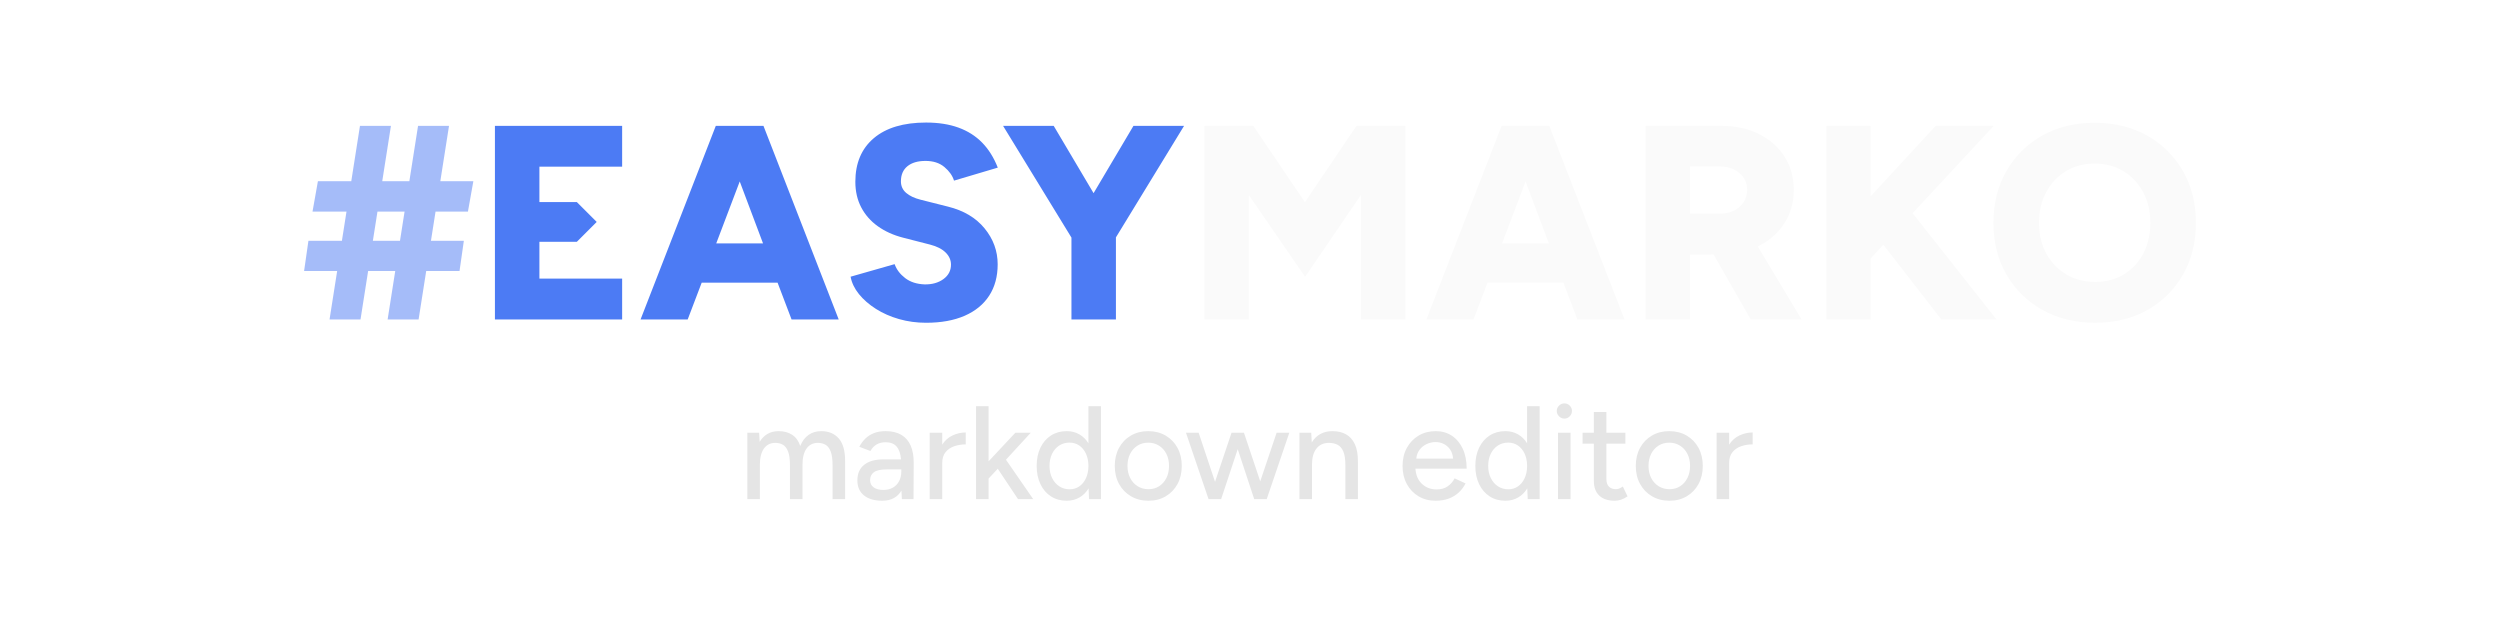
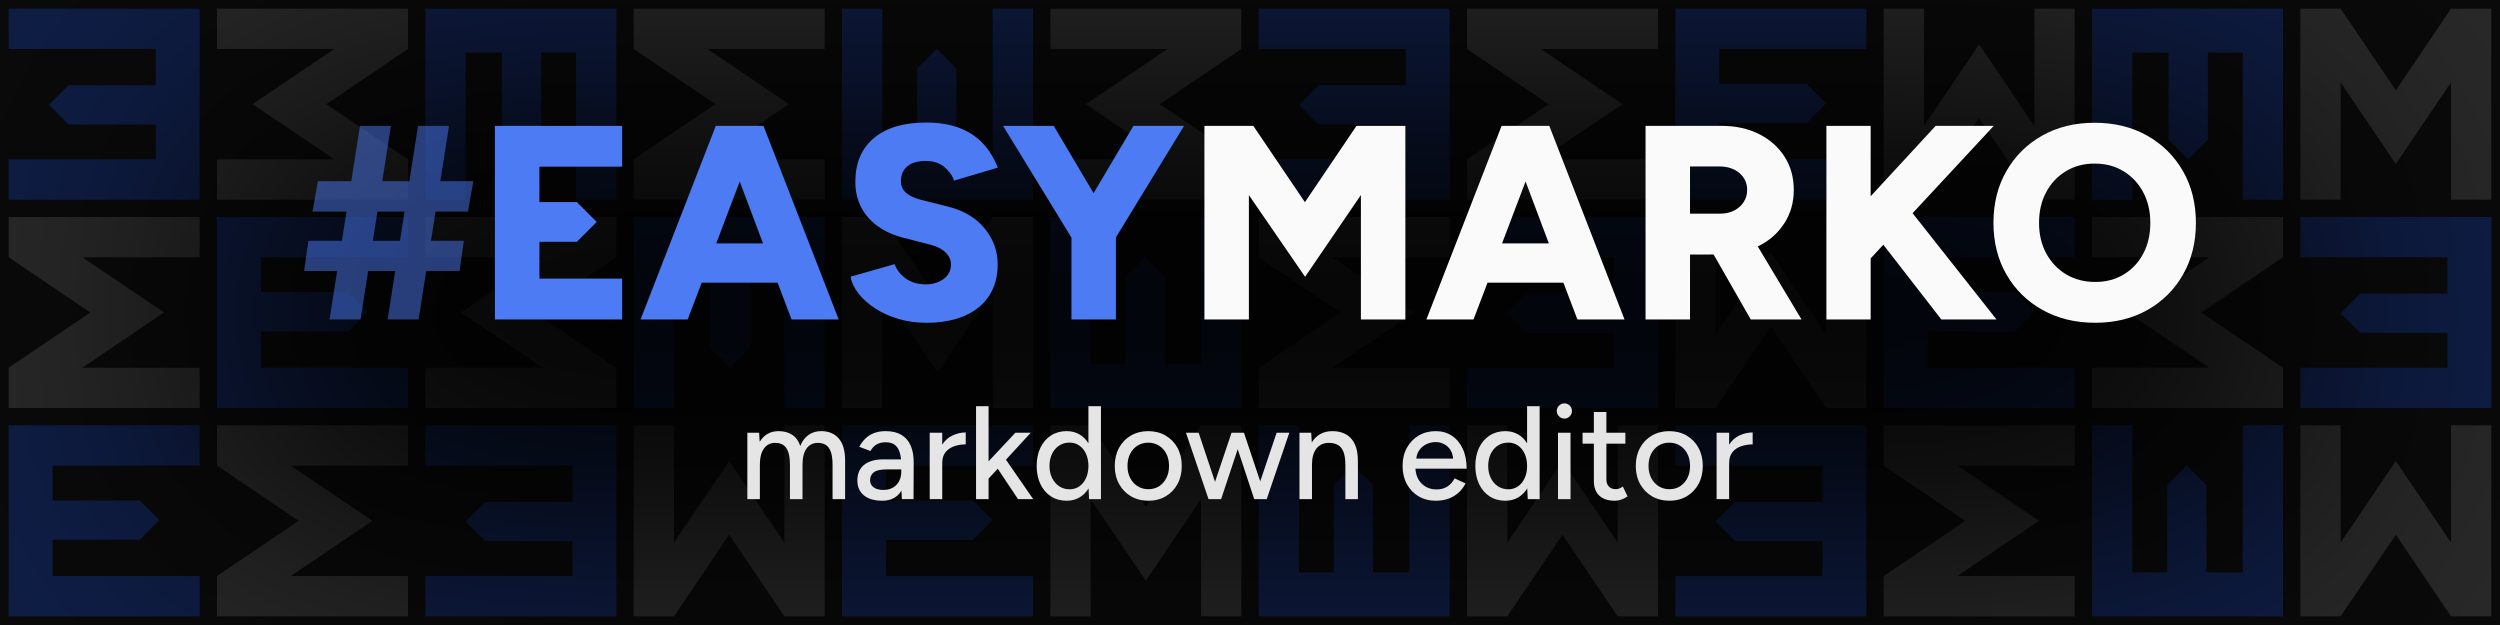
<svg xmlns="http://www.w3.org/2000/svg" viewBox="0 0 1600 400">
+   <filter id="soften" x="-50%" y="-100%" width="200%" height="300%">
+     <feGaussianBlur stdDeviation="110" />
+   </filter>
+   <rect width="1600" height="400" fill="#0a0a0a" />
+   <g opacity="0.25">
+     <defs>
+       <path id="e" fill="#1f5dff" d="M-350-350H350v147.6H-189.2V-74.4H130.6L202.4 -2.6L130.6 69.2H-189.2V202.4H350v147.6H-350z" />
+       <path id="m" fill="#888" d="M-350 350V-350h147.6L0 -50.6L202.4 -350H350V350H202.4V-80.2L0 219.2L-202.4 -80.2V350z" />
+     </defs>
+     <use href="#e" transform="translate(66.66667 66.66667) rotate(180) scale(0.1746)" />
+     <use href="#m" transform="translate(200 66.66667) rotate(90) scale(0.1746)" />
+     <use href="#e" transform="translate(333.3333 66.66667) rotate(90) scale(0.1746)" />
+     <use href="#m" transform="translate(466.6667 66.66667) rotate(270) scale(0.1746)" />
+     <use href="#e" transform="translate(600 66.66667) rotate(270) scale(0.1746)" />
+     <use href="#m" transform="translate(733.3333 66.66667) rotate(90) scale(0.1746)" />
+     <use href="#e" transform="translate(866.6667 66.66667) rotate(180) scale(0.1746)" />
+     <use href="#m" transform="translate(1000 66.66667) rotate(270) scale(0.1746)" />
+     <use href="#e" transform="translate(1133.333 66.66667) scale(0.1746)" />
+     <use href="#m" transform="translate(1266.667 66.66667) rotate(180) scale(0.1746)" />
+     <use href="#e" transform="translate(1400 66.66667) rotate(90) scale(0.1746)" />
+     <use href="#m" transform="translate(1533.333 66.66667) scale(0.1746)" />
+     <use href="#m" transform="translate(66.66667 200) rotate(270) scale(0.1746)" />
+     <use href="#e" transform="translate(200 200) scale(0.1746)" />
+     <use href="#m" transform="translate(333.3333 200) rotate(90) scale(0.1746)" />
+     <use href="#e" transform="translate(466.6667 200) rotate(90) scale(0.1746)" />
+     <use href="#m" transform="translate(600 200) scale(0.1746)" />
+     <use href="#e" transform="translate(733.3333 200) rotate(270) scale(0.1746)" />
+     <use href="#m" transform="translate(866.6667 200) rotate(270) scale(0.1746)" />
+     <use href="#e" transform="translate(1000 200) rotate(180) scale(0.1746)" />
+     <use href="#m" transform="translate(1133.333 200) rotate(180) scale(0.1746)" />
+     <use href="#e" transform="translate(1266.667 200) scale(0.1746)" />
+     <use href="#m" transform="translate(1400 200) rotate(90) scale(0.1746)" />
+     <use href="#e" transform="translate(1533.333 200) rotate(180) scale(0.1746)" />
+     <use href="#e" transform="translate(66.66667 333.3333) scale(0.1746)" />
+     <use href="#m" transform="translate(200 333.3333) rotate(270) scale(0.1746)" />
+     <use href="#e" transform="translate(333.3333 333.3333) rotate(180) scale(0.1746)" />
+     <use href="#m" transform="translate(466.6667 333.3333) rotate(180) scale(0.1746)" />
+     <use href="#e" transform="translate(600 333.3333) scale(0.1746)" />
+     <use href="#m" transform="translate(733.3333 333.3333) scale(0.1746)" />
+     <use href="#e" transform="translate(866.6667 333.3333) rotate(270) scale(0.1746)" />
+     <use href="#m" transform="translate(1000 333.3333) rotate(180) scale(0.1746)" />
+     <use href="#e" transform="translate(1133.333 333.3333) rotate(180) scale(0.1746)" />
+     <use href="#m" transform="translate(1266.667 333.3333) rotate(270) scale(0.1746)" />
+     <use href="#e" transform="translate(1400 333.3333) rotate(270) scale(0.1746)" />
+     <use href="#m" transform="translate(1533.333 333.3333) rotate(180) scale(0.1746)" />
+   </g>
+   <rect x="140" y="40" width="1320" height="320" fill="#000" fill-opacity="0.95" filter="url(#soften)" />
  <path fill="#4c7bf4" fill-opacity="0.5" d="M248.08 204.45L267.55 80.55L287.37 80.55L267.9 204.45L248.08 204.45ZM194.62 173.44L197.39 154.11L296.86 154.11L294.1 173.44L194.62 173.44ZM210.91 204.45L230.38 80.55L250.2 80.55L230.73 204.45L210.91 204.45ZM200.01 135.42L203.47 115.95L302.95 115.95L299.48 135.42L200.01 135.42Z" />
  <path fill="#4c7bf4" d="M316.75 204.45L316.75 80.55L398.17 80.55L398.17 106.68L345.22 106.68L345.22 129.33L369.18 129.33L381.89 142.04L369.18 154.75L345.22 154.75L345.22 178.32L398.17 178.32L398.17 204.45ZM409.96 204.45L458.11 80.55L488.62 80.55L536.77 204.45L506.6 204.45L497.65 180.91L449.08 180.91L440.12 204.45L409.96 204.45ZM458.39 155.77L488.34 155.77L473.43 116.13L458.39 155.77ZM592.66 206.57Q583.64 206.57 575.4 204.22Q567.17 201.87 560.59 197.69Q554.01 193.51 549.74 188.24Q545.47 182.96 544.38 177.09L572.55 169.05Q574.43 174.25 579.32 177.99Q584.2 181.72 591.71 182.01Q598.93 182.15 603.78 178.63Q608.63 175.1 608.63 169.37Q608.63 164.98 605.19 161.6Q601.76 158.22 595.28 156.55L577.9 152.09Q568.63 149.69 561.78 144.78Q554.93 139.88 551.17 132.69Q547.42 125.51 547.42 116.34Q547.42 98.43 559.24 88.43Q571.07 78.43 592.7 78.43Q604.49 78.43 613.41 81.67Q622.33 84.9 628.58 91.29Q634.82 97.68 638.58 107.28L610.57 115.6Q609.09 110.82 604.43 106.91Q599.78 102.99 592.34 102.99Q584.91 102.99 580.75 106.39Q576.59 109.79 576.59 116.06Q576.59 120.55 579.92 123.44Q583.25 126.32 589.16 127.81L606.68 132.23Q621.76 135.95 630.13 146.16Q638.51 156.38 638.51 169.19Q638.51 180.84 633.09 189.21Q627.67 197.58 617.41 202.08Q607.14 206.57 592.66 206.57ZM685.73 204.45L685.73 152.06L641.97 80.55L674.37 80.55L699.89 123.63L725.41 80.55L757.8 80.55L714.19 151.92L714.19 204.45L685.73 204.45Z" />
  <path fill="#fafafa" d="M770.83 204.45L770.83 80.55L802.12 80.55L835.15 129.4L868.15 80.55L899.44 80.55L899.44 204.45L870.98 204.45L870.98 124.8L835.26 177.16L799.29 124.87L799.29 204.45L770.83 204.45ZM912.89 204.45L961.03 80.55L991.55 80.55L1039.69 204.45L1009.53 204.45L1000.58 180.91L952.01 180.91L943.05 204.45L912.89 204.45ZM961.32 155.77L991.27 155.77L976.36 116.13L961.32 155.77ZM1053.15 204.45L1053.15 80.55L1101.82 80.55Q1115.34 80.55 1125.79 85.81Q1136.23 91.06 1142.12 100.29Q1148.02 109.51 1148.02 121.58Q1148.02 133.79 1141.75 143.24Q1135.49 152.7 1124.97 157.72L1152.97 204.45L1120.48 204.45L1096.69 162.85Q1095.59 162.89 1094.49 162.89Q1093.4 162.89 1092.3 162.89L1081.61 162.89L1081.61 204.45L1053.15 204.45ZM1081.61 136.73L1101.01 136.73Q1105.96 136.73 1109.8 134.78Q1113.64 132.84 1115.91 129.38Q1118.18 125.93 1118.18 121.58Q1118.18 114.99 1113.24 110.76Q1108.3 106.53 1100.4 106.53L1081.61 106.53L1081.61 136.73ZM1168.9 204.45L1168.9 80.55L1197.22 80.55L1197.22 125.61L1238.82 80.55L1275.99 80.55L1224.06 136.45L1277.76 204.45L1242.46 204.45L1205.33 156.62L1197.22 165.4L1197.22 204.45L1168.9 204.45ZM1340.91 206.57Q1321.89 206.57 1307.19 198.36Q1292.48 190.15 1284.15 175.73Q1275.81 161.31 1275.81 142.66Q1275.81 123.84 1284.13 109.42Q1292.45 94.99 1307.02 86.78Q1321.58 78.57 1340.59 78.57Q1359.59 78.57 1374.18 86.8Q1388.77 95.03 1397.07 109.45Q1405.38 123.88 1405.38 142.64Q1405.38 161.29 1397.14 175.72Q1388.91 190.15 1374.4 198.36Q1359.88 206.57 1340.91 206.57ZM1340.95 180.45Q1351.34 180.45 1359.29 175.6Q1367.25 170.75 1371.73 162.23Q1376.21 153.71 1376.21 142.63Q1376.21 131.56 1371.62 123Q1367.04 114.44 1359.04 109.57Q1351.05 104.69 1340.57 104.69Q1330.22 104.69 1322.18 109.56Q1314.14 114.42 1309.56 122.97Q1304.98 131.52 1304.98 142.62Q1304.98 153.72 1309.62 162.24Q1314.26 170.75 1322.34 175.6Q1330.43 180.45 1340.95 180.45Z" />
  <path fill="#e5e5e5" d="M478.3 319.45L478.3 276.95L485.84 276.95L486.19 282.8Q488.17 279.44 491.24 277.68Q494.3 275.93 498.3 275.93Q503.38 275.93 506.97 278.26Q510.55 280.58 512.16 285.4Q514.02 280.81 517.44 278.37Q520.86 275.93 525.57 275.93Q532.78 275.93 536.86 280.67Q540.93 285.4 540.87 295.14L540.87 319.45L532.84 319.45L532.84 297.69Q532.84 291.95 531.62 288.89Q530.41 285.83 528.34 284.65Q526.28 283.47 523.57 283.44Q518.83 283.39 516.21 287.04Q513.6 290.69 513.6 297.39L513.6 319.45L505.57 319.45L505.57 297.69Q505.57 291.95 504.35 288.89Q503.13 285.83 501.07 284.65Q499.01 283.47 496.3 283.44Q491.56 283.39 488.94 287.04Q486.32 290.69 486.32 297.39L486.32 319.45L478.3 319.45ZM564.69 320.47Q557.13 320.47 552.92 317.05Q548.72 313.63 548.72 307.46Q548.72 300.93 553.09 297.47Q557.46 294 565.3 294L576.66 294Q576.2 288.58 573.84 285.81Q571.49 283.04 566.8 283.04Q563.51 283.04 561.1 284.41Q558.69 285.78 557.07 288.64L549.96 285.95Q551.46 283.05 553.73 280.79Q556.01 278.53 559.24 277.23Q562.47 275.93 566.8 275.93Q572.86 275.93 576.87 278.31Q580.87 280.68 582.84 285.21Q584.81 289.74 584.77 296.3L584.65 319.45L577.21 319.45L576.91 313.99Q575.12 317.1 572.03 318.78Q568.94 320.47 564.69 320.47ZM565.41 313.56Q568.84 313.56 571.43 312.09Q574.01 310.61 575.42 307.95Q576.83 305.29 576.83 301.75L576.83 300.42L567.53 300.42Q561.69 300.42 559.28 302.23Q556.86 304.03 556.86 307.3Q556.86 310.24 559.12 311.9Q561.37 313.56 565.41 313.56ZM595.01 319.45L595.01 276.95L603.03 276.95L603.03 284.58Q605.57 280.58 609.64 278.68Q613.7 276.78 618.07 276.78L618.07 284.4Q614.26 284.4 610.82 285.55Q607.38 286.7 605.2 289.32Q603.03 291.95 603.03 296.36L603.03 319.45L595.01 319.45ZM624.67 319.45L624.67 259.95L632.69 259.95L632.69 295.25L649.83 276.95L659.68 276.95L643.81 294.22L661.26 319.45L651.54 319.45L638.57 299.99L632.69 306.29L632.69 319.45L624.67 319.45ZM682.68 320.47Q676.95 320.47 672.62 317.68Q668.3 314.9 665.88 309.85Q663.47 304.81 663.47 298.2Q663.47 291.51 665.88 286.51Q668.3 281.5 672.62 278.72Q676.95 275.93 682.68 275.93Q687.21 275.93 690.78 277.99Q694.36 280.04 696.59 283.71L696.59 259.95L704.61 259.95L704.61 319.45L696.99 319.45L696.69 312.57Q694.45 316.28 690.85 318.38Q687.25 320.47 682.68 320.47ZM684.57 313.15Q688.05 313.15 690.73 311.3Q693.41 309.45 694.96 306.15Q696.52 302.85 696.59 298.65L696.59 297.81Q696.52 293.55 694.96 290.26Q693.41 286.97 690.72 285.12Q688.02 283.27 684.49 283.27Q680.75 283.27 677.85 285.17Q674.95 287.07 673.32 290.45Q671.69 293.82 671.69 298.2Q671.69 302.58 673.36 305.95Q675.04 309.33 677.94 311.24Q680.84 313.15 684.57 313.15ZM735.02 320.47Q728.71 320.47 723.84 317.62Q718.97 314.77 716.21 309.76Q713.45 304.75 713.45 298.2Q713.45 291.65 716.17 286.64Q718.88 281.63 723.75 278.78Q728.62 275.93 734.84 275.93Q741.15 275.93 746.02 278.78Q750.89 281.63 753.61 286.64Q756.33 291.65 756.33 298.2Q756.33 304.75 753.61 309.76Q750.89 314.77 746.07 317.62Q741.25 320.47 735.02 320.47ZM735.02 313.09Q738.9 313.09 741.85 311.18Q744.8 309.28 746.49 305.93Q748.18 302.59 748.18 298.2Q748.18 293.81 746.49 290.47Q744.8 287.12 741.77 285.22Q738.74 283.31 734.85 283.31Q730.96 283.31 727.97 285.22Q724.98 287.12 723.29 290.46Q721.59 293.81 721.59 298.19Q721.59 302.58 723.32 305.92Q725.04 309.27 728.08 311.18Q731.11 313.09 735.02 313.09ZM773.47 319.45L759.02 276.95L767.14 276.95L777.62 308.38L788.18 276.95L796.13 276.95L806.55 308.06L817.04 276.95L825.16 276.95L810.69 319.45L802.7 319.45L792.14 287.45L781.52 319.45L773.47 319.45ZM831.65 319.45L831.65 276.95L839.18 276.95L839.54 283.17Q841.64 279.65 844.98 277.79Q848.31 275.93 852.73 275.93Q857.74 275.93 861.41 277.95Q865.08 279.97 867.1 284.28Q869.12 288.59 869.06 295.56L869.06 319.45L861.04 319.45L861.04 297.69Q861.04 291.95 859.7 288.89Q858.36 285.83 856.02 284.65Q853.69 283.47 850.68 283.44Q845.45 283.39 842.56 287.04Q839.67 290.69 839.67 297.39L839.67 319.45L831.65 319.45ZM918.84 320.47Q912.64 320.47 907.86 317.62Q903.08 314.77 900.36 309.76Q897.64 304.75 897.64 298.2Q897.64 291.65 900.38 286.64Q903.12 281.63 907.91 278.78Q912.71 275.93 918.9 275.93Q924.73 275.93 929.18 278.86Q933.63 281.79 936.15 287.18Q938.66 292.57 938.66 299.93L905.87 299.93Q906.29 306.18 910.08 309.71Q913.86 313.24 919.41 313.24Q923.64 313.24 926.5 311.26Q929.35 309.28 930.94 306.15L937.95 309.39Q936.26 312.74 933.54 315.25Q930.83 317.75 927.14 319.11Q923.45 320.47 918.84 320.47ZM906.42 293.51L929.97 293.51Q929.71 290.12 928.14 287.77Q926.56 285.43 924.11 284.17Q921.67 282.92 918.74 282.92Q915.89 282.92 913.16 284.15Q910.43 285.39 908.6 287.76Q906.76 290.13 906.42 293.51ZM963.43 320.47Q957.7 320.47 953.38 317.68Q949.05 314.9 946.64 309.85Q944.22 304.81 944.22 298.2Q944.22 291.51 946.64 286.51Q949.05 281.5 953.38 278.72Q957.7 275.93 963.43 275.93Q967.96 275.93 971.54 277.99Q975.11 280.04 977.34 283.71L977.34 259.95L985.37 259.95L985.37 319.45L977.75 319.45L977.44 312.57Q975.21 316.28 971.61 318.38Q968.01 320.47 963.43 320.47ZM965.33 313.15Q968.8 313.15 971.48 311.3Q974.16 309.45 975.72 306.15Q977.27 302.85 977.34 298.65L977.34 297.81Q977.27 293.55 975.72 290.26Q974.16 286.97 971.47 285.12Q968.78 283.27 965.24 283.27Q961.51 283.27 958.61 285.17Q955.71 287.07 954.07 290.45Q952.44 293.82 952.44 298.2Q952.44 302.58 954.12 305.95Q955.79 309.33 958.69 311.24Q961.59 313.15 965.33 313.15ZM997.12 319.45L997.12 276.95L1005.14 276.95L1005.14 319.45L997.12 319.45ZM1001.19 267.9Q999.24 267.9 997.79 266.44Q996.33 264.98 996.33 263.04Q996.33 261.01 997.79 259.59Q999.24 258.17 1001.19 258.17Q1003.22 258.17 1004.64 259.59Q1006.05 261.01 1006.05 263.04Q1006.05 264.98 1004.64 266.44Q1003.22 267.9 1001.19 267.9ZM1033.44 320.47Q1026.99 320.47 1023.53 317.18Q1020.07 313.9 1020.07 307.84L1020.07 283.94L1012.84 283.94L1012.84 276.95L1020.07 276.95L1020.07 263.69L1028.09 263.69L1028.09 276.95L1040.24 276.95L1040.24 283.94L1028.09 283.94L1028.09 306.64Q1028.09 309.75 1029.68 311.41Q1031.27 313.07 1034.22 313.07Q1035.14 313.07 1036.13 312.73Q1037.12 312.4 1038.63 311.37L1041.63 317.69Q1039.43 319.14 1037.44 319.81Q1035.44 320.47 1033.44 320.47ZM1068.47 320.47Q1062.16 320.47 1057.29 317.62Q1052.43 314.77 1049.66 309.76Q1046.9 304.75 1046.9 298.2Q1046.9 291.65 1049.62 286.64Q1052.34 281.63 1057.2 278.78Q1062.07 275.93 1068.3 275.93Q1074.61 275.93 1079.48 278.78Q1084.34 281.63 1087.06 286.64Q1089.78 291.65 1089.78 298.2Q1089.78 304.75 1087.06 309.76Q1084.35 314.77 1079.52 317.62Q1074.7 320.47 1068.47 320.47ZM1068.47 313.09Q1072.36 313.09 1075.31 311.18Q1078.26 309.28 1079.95 305.93Q1081.64 302.59 1081.64 298.2Q1081.64 293.81 1079.94 290.47Q1078.25 287.12 1075.22 285.22Q1072.2 283.31 1068.31 283.31Q1064.42 283.31 1061.43 285.22Q1058.44 287.12 1056.74 290.46Q1055.05 293.81 1055.05 298.19Q1055.05 302.58 1056.77 305.92Q1058.49 309.27 1061.53 311.18Q1064.57 313.09 1068.47 313.09ZM1098.63 319.45L1098.63 276.95L1106.65 276.95L1106.65 284.58Q1109.19 280.58 1113.26 278.68Q1117.33 276.78 1121.7 276.78L1121.7 284.4Q1117.89 284.4 1114.44 285.55Q1111 286.7 1108.83 289.32Q1106.65 291.95 1106.65 296.36L1106.65 319.45L1098.63 319.45Z" />
</svg>
